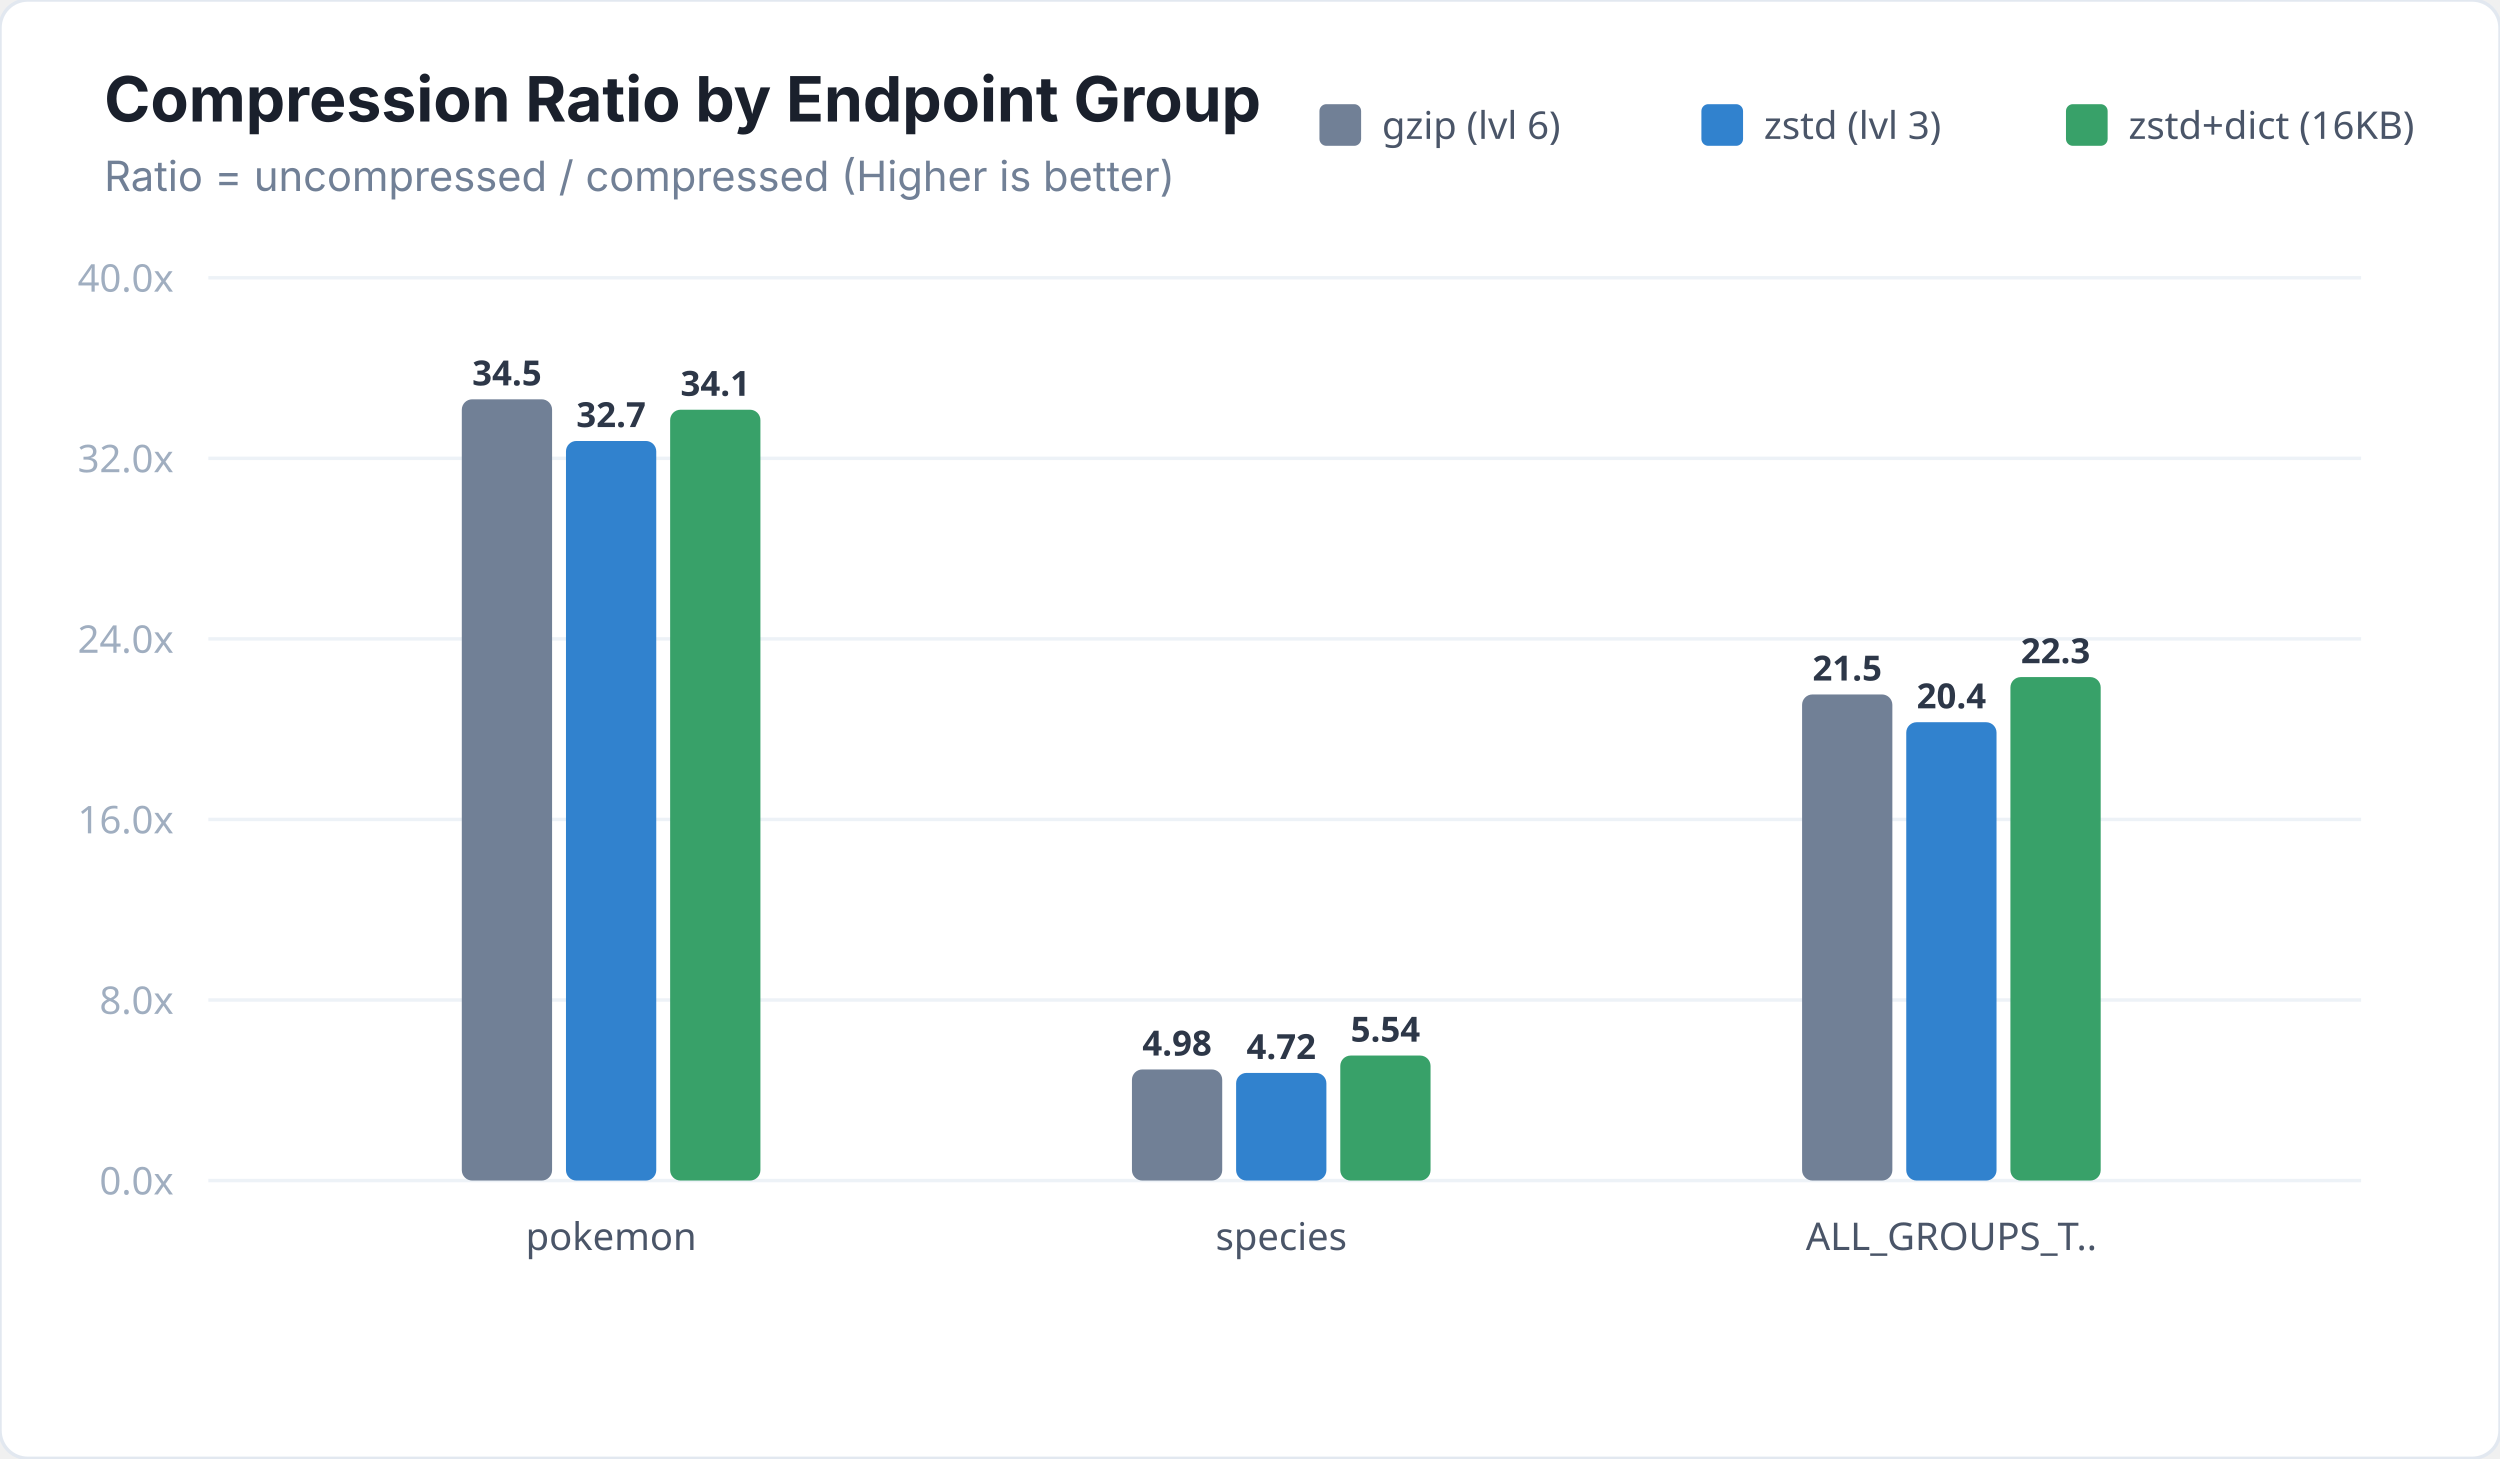
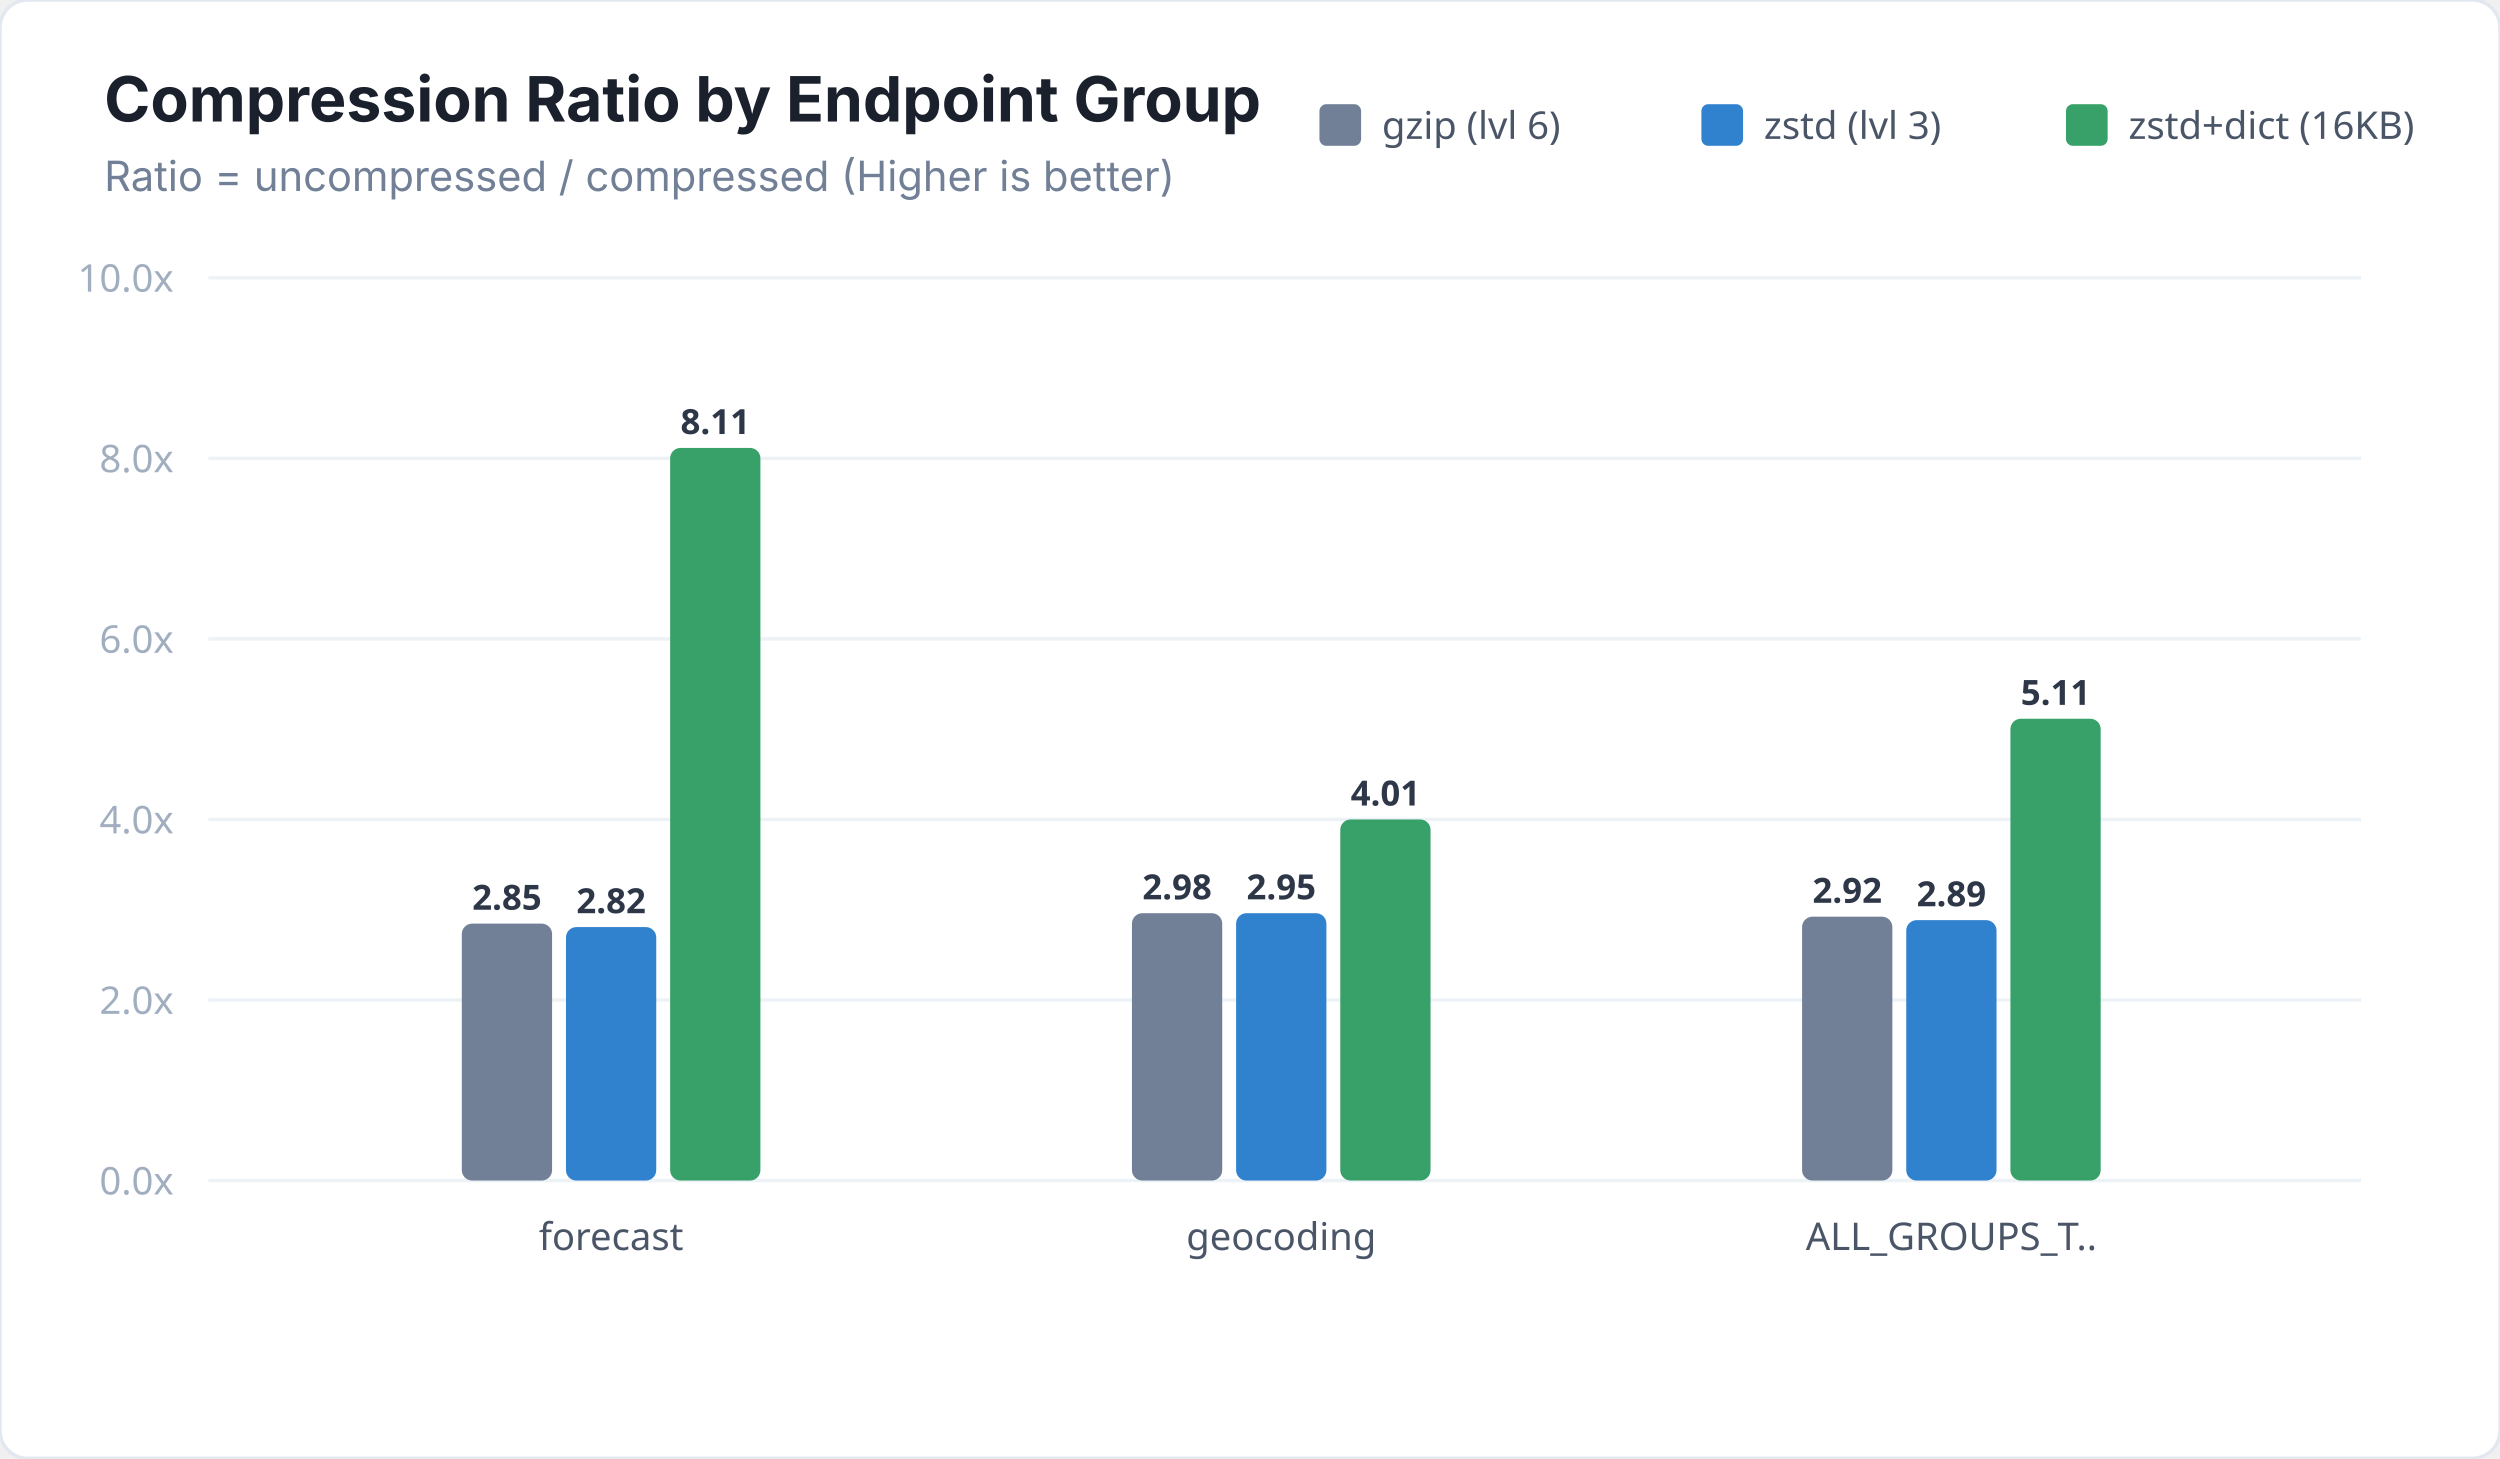
<svg xmlns="http://www.w3.org/2000/svg" width="720" height="420" viewBox="0 0 720 420">
  <rect width="100%" height="100%" fill="#ffffff" rx="8" />
  <rect width="100%" height="100%" fill="none" stroke="#e2e8f0" stroke-width="1" rx="8" />
  <text x="30" y="35" font-family="system-ui, -apple-system, sans-serif" font-size="18" font-weight="bold" fill="#1a202c">Compression Ratio by Endpoint Group</text>
  <text x="30" y="55" font-family="system-ui, -apple-system, sans-serif" font-size="12" fill="#718096">Ratio = uncompressed / compressed (Higher is better)</text>
  <rect x="380" y="30" width="12" height="12" rx="2" fill="#718096" />
  <text x="398" y="40" font-family="system-ui, sans-serif" font-size="11" fill="#4a5568">gzip (lvl 6)</text>
  <rect x="490" y="30" width="12" height="12" rx="2" fill="#3182ce" />
  <text x="508" y="40" font-family="system-ui, sans-serif" font-size="11" fill="#4a5568">zstd (lvl 3)</text>
  <rect x="595" y="30" width="12" height="12" rx="2" fill="#38a169" />
  <text x="613" y="40" font-family="system-ui, sans-serif" font-size="11" fill="#4a5568">zstd+dict (16KB)</text>
  <line x1="60" y1="340" x2="680" y2="340" stroke="#edf2f7" stroke-width="1" />
  <text x="50" y="344" font-family="system-ui, sans-serif" font-size="11" fill="#a0aec0" text-anchor="end">0.0x</text>
  <line x1="60" y1="288" x2="680" y2="288" stroke="#edf2f7" stroke-width="1" />
-   <text x="50" y="292" font-family="system-ui, sans-serif" font-size="11" fill="#a0aec0" text-anchor="end">8.0x</text>
+   <text x="50" y="292" font-family="system-ui, sans-serif" font-size="11" fill="#a0aec0" text-anchor="end">2.0x</text>
  <line x1="60" y1="236" x2="680" y2="236" stroke="#edf2f7" stroke-width="1" />
-   <text x="50" y="240" font-family="system-ui, sans-serif" font-size="11" fill="#a0aec0" text-anchor="end">16.0x</text>
+   <text x="50" y="240" font-family="system-ui, sans-serif" font-size="11" fill="#a0aec0" text-anchor="end">4.0x</text>
  <line x1="60" y1="184" x2="680" y2="184" stroke="#edf2f7" stroke-width="1" />
-   <text x="50" y="188" font-family="system-ui, sans-serif" font-size="11" fill="#a0aec0" text-anchor="end">24.0x</text>
+   <text x="50" y="188" font-family="system-ui, sans-serif" font-size="11" fill="#a0aec0" text-anchor="end">6.0x</text>
  <line x1="60" y1="132" x2="680" y2="132" stroke="#edf2f7" stroke-width="1" />
-   <text x="50" y="136" font-family="system-ui, sans-serif" font-size="11" fill="#a0aec0" text-anchor="end">32.0x</text>
+   <text x="50" y="136" font-family="system-ui, sans-serif" font-size="11" fill="#a0aec0" text-anchor="end">8.0x</text>
  <line x1="60" y1="80" x2="680" y2="80" stroke="#edf2f7" stroke-width="1" />
-   <text x="50" y="84" font-family="system-ui, sans-serif" font-size="11" fill="#a0aec0" text-anchor="end">40.0x</text>
-   <rect x="133" y="115" width="26" height="225" rx="3" fill="#718096" />
-   <text x="146" y="111" font-family="system-ui, sans-serif" font-size="10" font-weight="600" fill="#2d3748" text-anchor="middle">34.5</text>
-   <rect x="163" y="127" width="26" height="213" rx="3" fill="#3182ce" />
-   <text x="176" y="123" font-family="system-ui, sans-serif" font-size="10" font-weight="600" fill="#2d3748" text-anchor="middle">32.7</text>
-   <rect x="193" y="118" width="26" height="222" rx="3" fill="#38a169" />
-   <text x="206" y="114" font-family="system-ui, sans-serif" font-size="10" font-weight="600" fill="#2d3748" text-anchor="middle">34.1</text>
-   <text x="176" y="360" font-family="system-ui, sans-serif" font-size="11" font-weight="500" fill="#4a5568" text-anchor="middle">pokemon</text>
-   <rect x="326" y="308" width="26" height="32" rx="3" fill="#718096" />
-   <text x="339" y="304" font-family="system-ui, sans-serif" font-size="10" font-weight="600" fill="#2d3748" text-anchor="middle">4.98</text>
-   <rect x="356" y="309" width="26" height="31" rx="3" fill="#3182ce" />
-   <text x="369" y="305" font-family="system-ui, sans-serif" font-size="10" font-weight="600" fill="#2d3748" text-anchor="middle">4.72</text>
-   <rect x="386" y="304" width="26" height="36" rx="3" fill="#38a169" />
-   <text x="399" y="300" font-family="system-ui, sans-serif" font-size="10" font-weight="600" fill="#2d3748" text-anchor="middle">5.54</text>
-   <text x="369" y="360" font-family="system-ui, sans-serif" font-size="11" font-weight="500" fill="#4a5568" text-anchor="middle">species</text>
-   <rect x="519" y="200" width="26" height="140" rx="3" fill="#718096" />
-   <text x="532" y="196" font-family="system-ui, sans-serif" font-size="10" font-weight="600" fill="#2d3748" text-anchor="middle">21.5</text>
-   <rect x="549" y="208" width="26" height="132" rx="3" fill="#3182ce" />
-   <text x="562" y="204" font-family="system-ui, sans-serif" font-size="10" font-weight="600" fill="#2d3748" text-anchor="middle">20.4</text>
-   <rect x="579" y="195" width="26" height="145" rx="3" fill="#38a169" />
-   <text x="592" y="191" font-family="system-ui, sans-serif" font-size="10" font-weight="600" fill="#2d3748" text-anchor="middle">22.3</text>
+   <text x="50" y="84" font-family="system-ui, sans-serif" font-size="11" fill="#a0aec0" text-anchor="end">10.0x</text>
+   <rect x="133" y="266" width="26" height="74" rx="3" fill="#718096" />
+   <text x="146" y="262" font-family="system-ui, sans-serif" font-size="10" font-weight="600" fill="#2d3748" text-anchor="middle">2.85</text>
+   <rect x="163" y="267" width="26" height="73" rx="3" fill="#3182ce" />
+   <text x="176" y="263" font-family="system-ui, sans-serif" font-size="10" font-weight="600" fill="#2d3748" text-anchor="middle">2.82</text>
+   <rect x="193" y="129" width="26" height="211" rx="3" fill="#38a169" />
+   <text x="206" y="125" font-family="system-ui, sans-serif" font-size="10" font-weight="600" fill="#2d3748" text-anchor="middle">8.11</text>
+   <text x="176" y="360" font-family="system-ui, sans-serif" font-size="11" font-weight="500" fill="#4a5568" text-anchor="middle">forecast</text>
+   <rect x="326" y="263" width="26" height="77" rx="3" fill="#718096" />
+   <text x="339" y="259" font-family="system-ui, sans-serif" font-size="10" font-weight="600" fill="#2d3748" text-anchor="middle">2.98</text>
+   <rect x="356" y="263" width="26" height="77" rx="3" fill="#3182ce" />
+   <text x="369" y="259" font-family="system-ui, sans-serif" font-size="10" font-weight="600" fill="#2d3748" text-anchor="middle">2.95</text>
+   <rect x="386" y="236" width="26" height="104" rx="3" fill="#38a169" />
+   <text x="399" y="232" font-family="system-ui, sans-serif" font-size="10" font-weight="600" fill="#2d3748" text-anchor="middle">4.01</text>
+   <text x="369" y="360" font-family="system-ui, sans-serif" font-size="11" font-weight="500" fill="#4a5568" text-anchor="middle">geocoding</text>
+   <rect x="519" y="264" width="26" height="76" rx="3" fill="#718096" />
+   <text x="532" y="260" font-family="system-ui, sans-serif" font-size="10" font-weight="600" fill="#2d3748" text-anchor="middle">2.92</text>
+   <rect x="549" y="265" width="26" height="75" rx="3" fill="#3182ce" />
+   <text x="562" y="261" font-family="system-ui, sans-serif" font-size="10" font-weight="600" fill="#2d3748" text-anchor="middle">2.89</text>
+   <rect x="579" y="207" width="26" height="133" rx="3" fill="#38a169" />
+   <text x="592" y="203" font-family="system-ui, sans-serif" font-size="10" font-weight="600" fill="#2d3748" text-anchor="middle">5.11</text>
  <text x="562" y="360" font-family="system-ui, sans-serif" font-size="11" font-weight="500" fill="#4a5568" text-anchor="middle">ALL_GROUPS_T..</text>
</svg>
